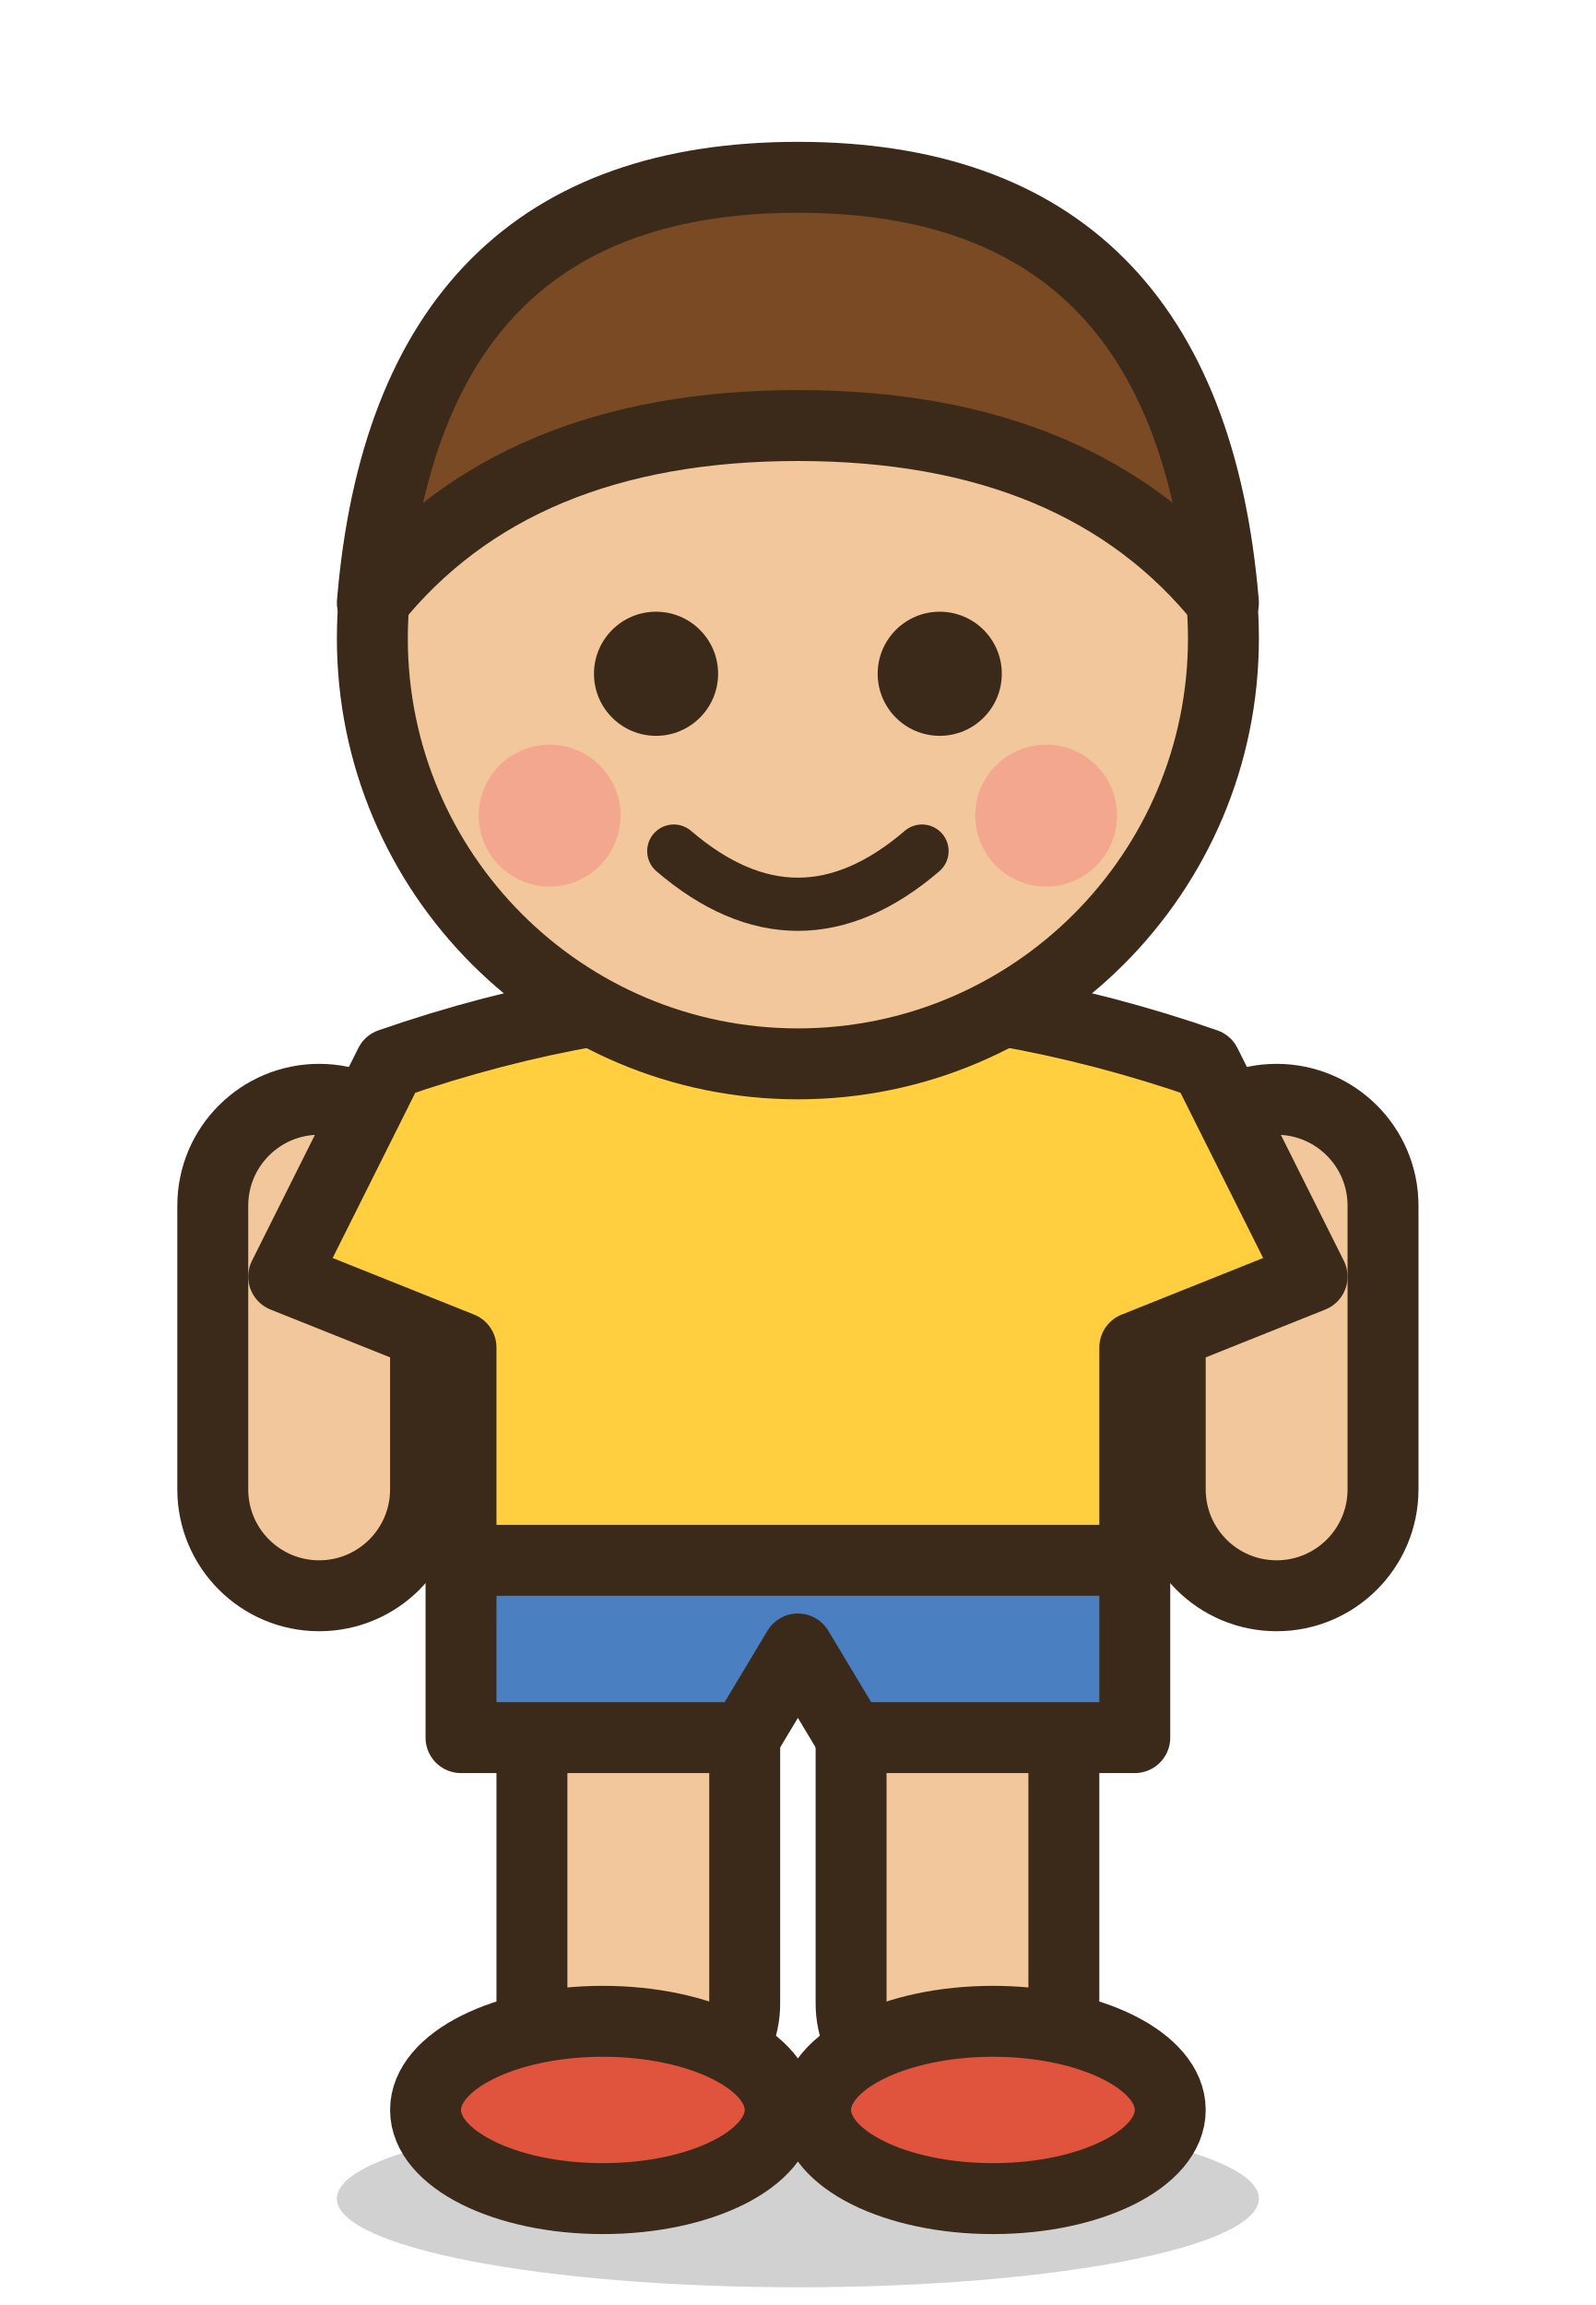
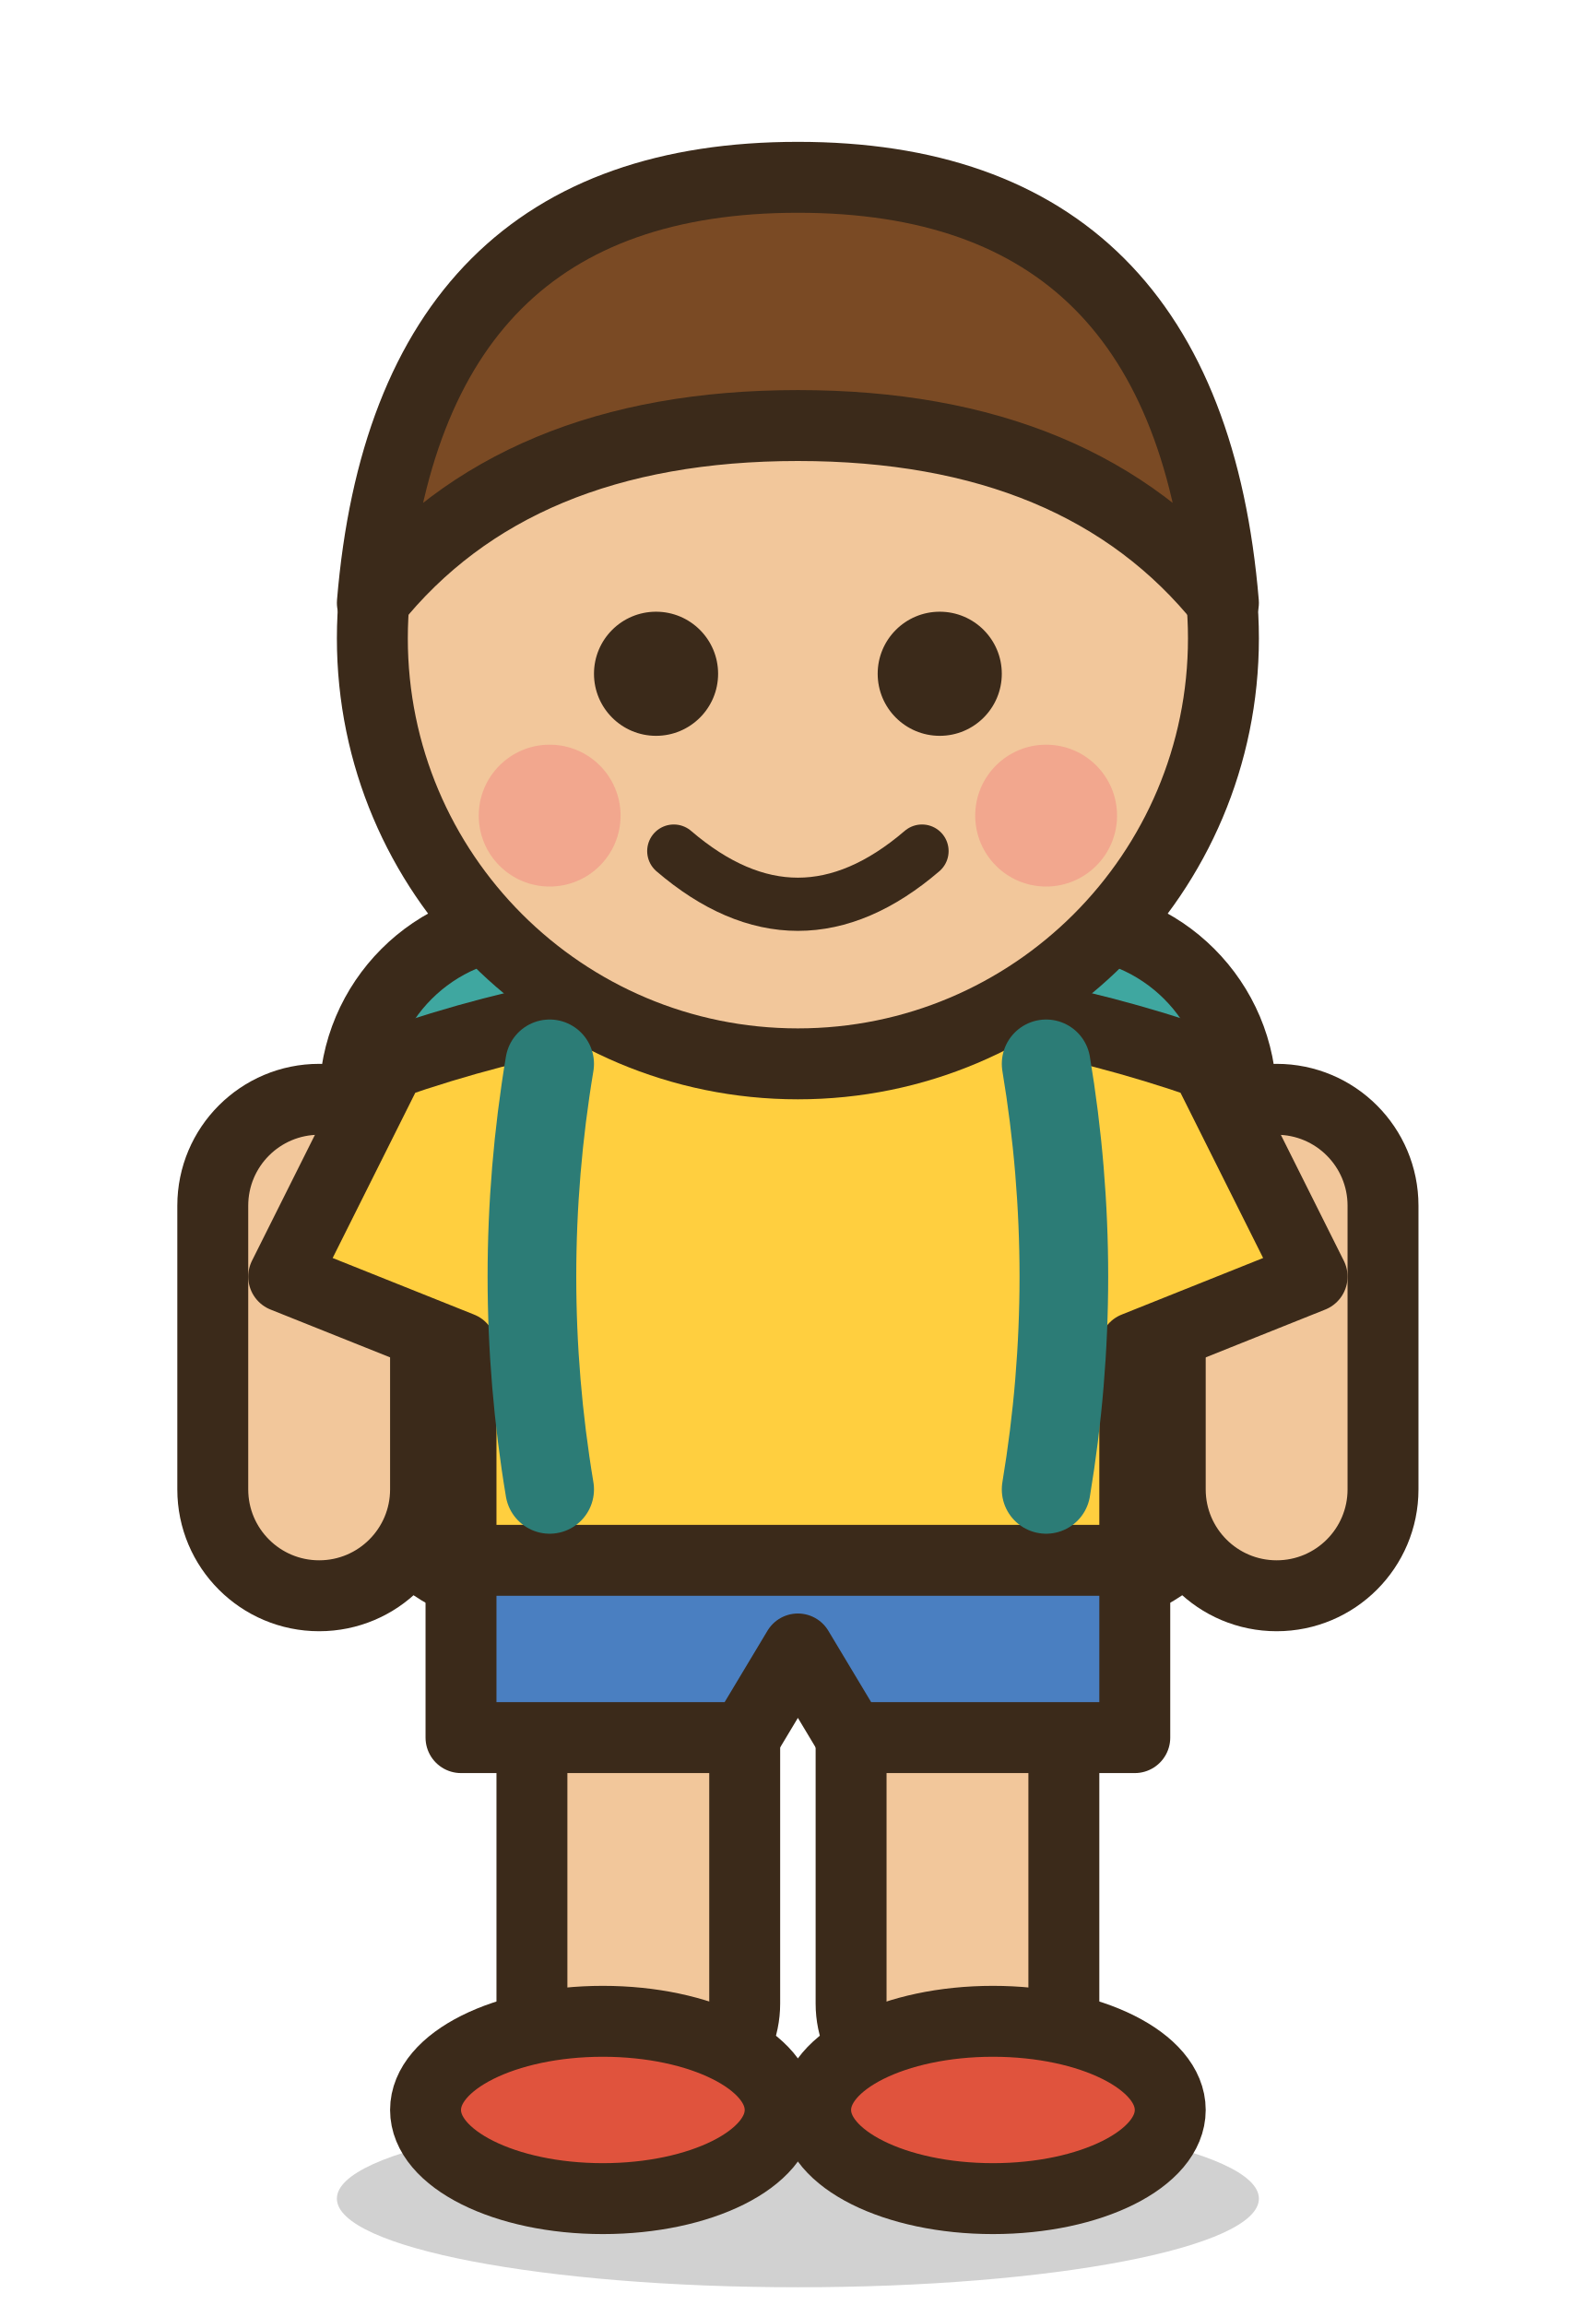
<svg xmlns="http://www.w3.org/2000/svg" width="90" height="130" viewBox="0 0 90 130">
  <g stroke="#3b2a1a" stroke-width="4" stroke-linejoin="round" stroke-linecap="round">
    <ellipse cx="45" cy="124" rx="26" ry="5" fill="#000" fill-opacity="0.18" stroke="none" />
+     <rect x="20" y="52" width="50" height="38" rx="10" fill="#3fa7a0" />
    <rect x="30" y="92" width="12" height="26" rx="5" fill="#f2c79b" />
    <rect x="48" y="92" width="12" height="26" rx="5" fill="#f2c79b" />
    <ellipse cx="34" cy="119" rx="10" ry="5" fill="#e0533d" />
    <ellipse cx="56" cy="119" rx="10" ry="5" fill="#e0533d" />
    <path d="M26 84 h38 v14 h-16 l-3 -5 l-3 5 h-16 z" fill="#4a7fc1" />
    <rect x="12" y="62" width="12" height="28" rx="6" fill="#f2c79b" />
    <rect x="66" y="62" width="12" height="28" rx="6" fill="#f2c79b" />
    <path d="M22 60 q23 -8 46 0 l6 12 l-10 4 v12 h-38 v-12 l-10 -4 z" fill="#ffcf3f" />
    <circle cx="45" cy="36" r="24" fill="#f2c79b" />
    <path d="M21 34 q2 -24 24 -24 q22 0 24 24 q-8 -10 -24 -10 q-16 0 -24 10 z" fill="#7a4a24" />
  </g>
+   <path d="M31 60 q-2 12 0 24" fill="none" stroke="#2c7c76" stroke-width="5" stroke-linecap="round" />
+   <path d="M59 60 q2 12 0 24" fill="none" stroke="#2c7c76" stroke-width="5" stroke-linecap="round" />
  <circle cx="37" cy="38" r="3.5" fill="#3b2a1a" />
  <circle cx="53" cy="38" r="3.5" fill="#3b2a1a" />
  <circle cx="31" cy="46" r="4" fill="#f39b8a" fill-opacity="0.7" />
  <circle cx="59" cy="46" r="4" fill="#f39b8a" fill-opacity="0.7" />
  <path d="M38 48 q7 6 14 0" fill="none" stroke="#3b2a1a" stroke-width="3" stroke-linecap="round" />
</svg>
